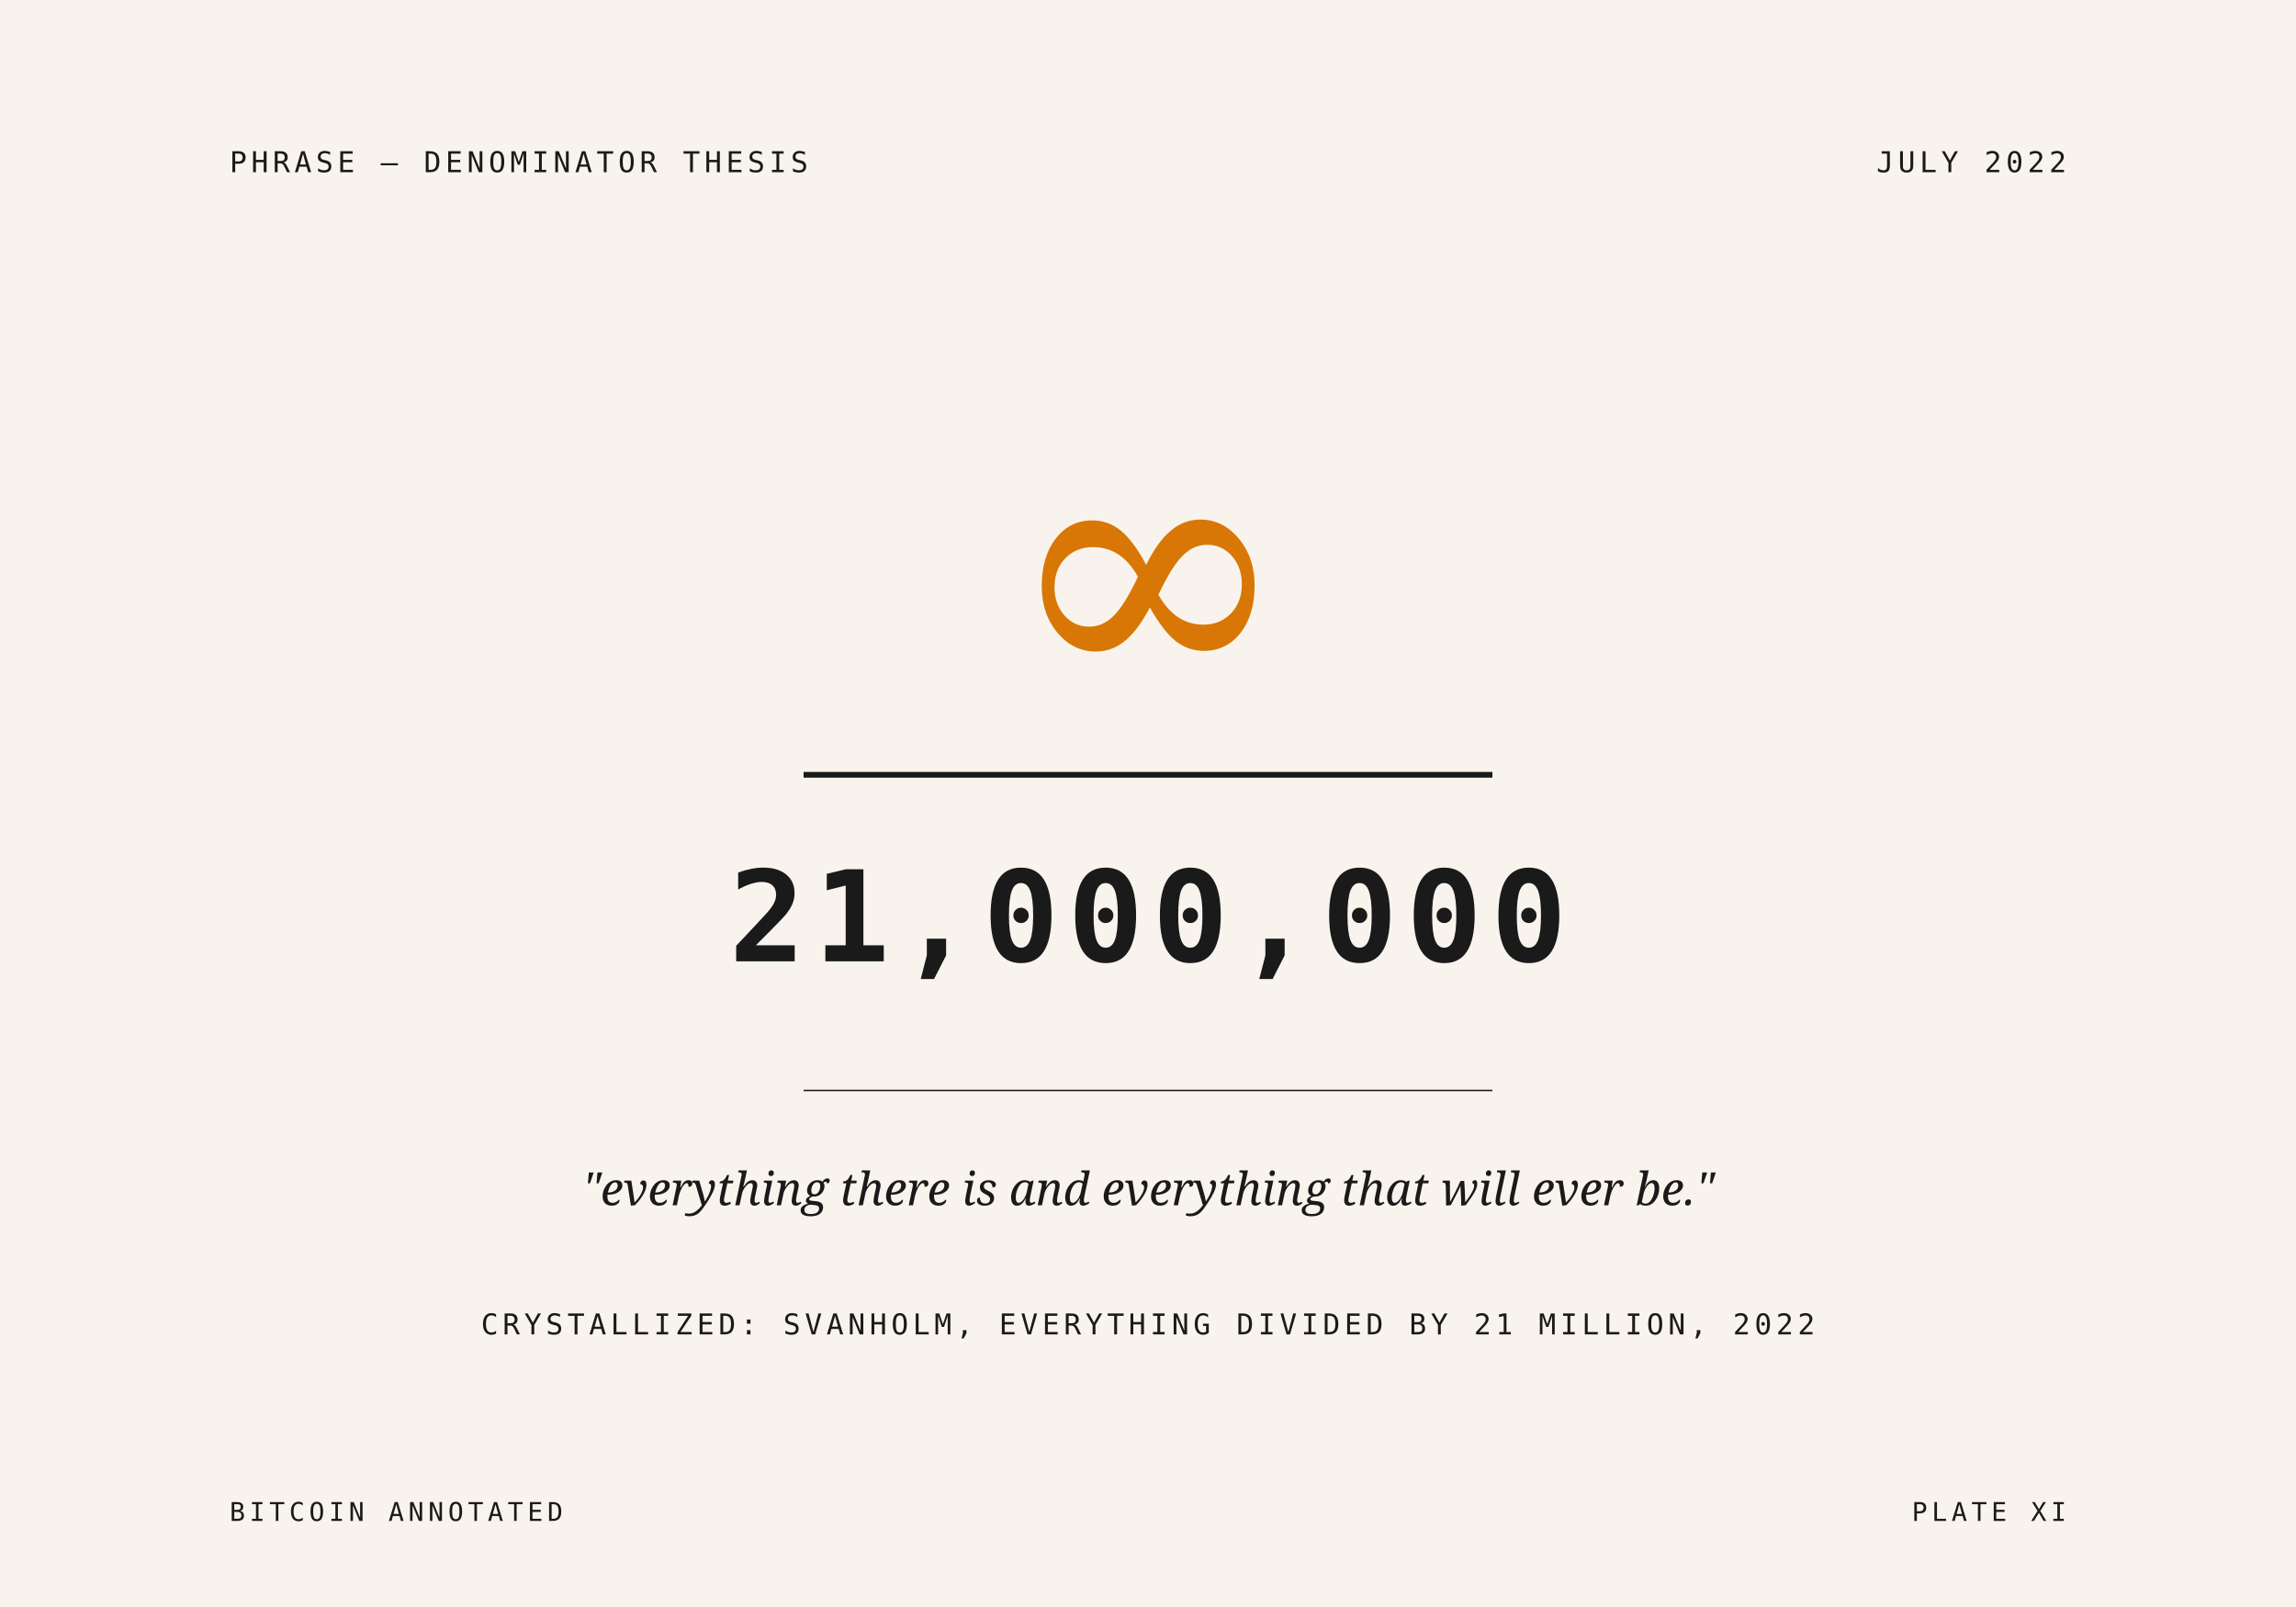
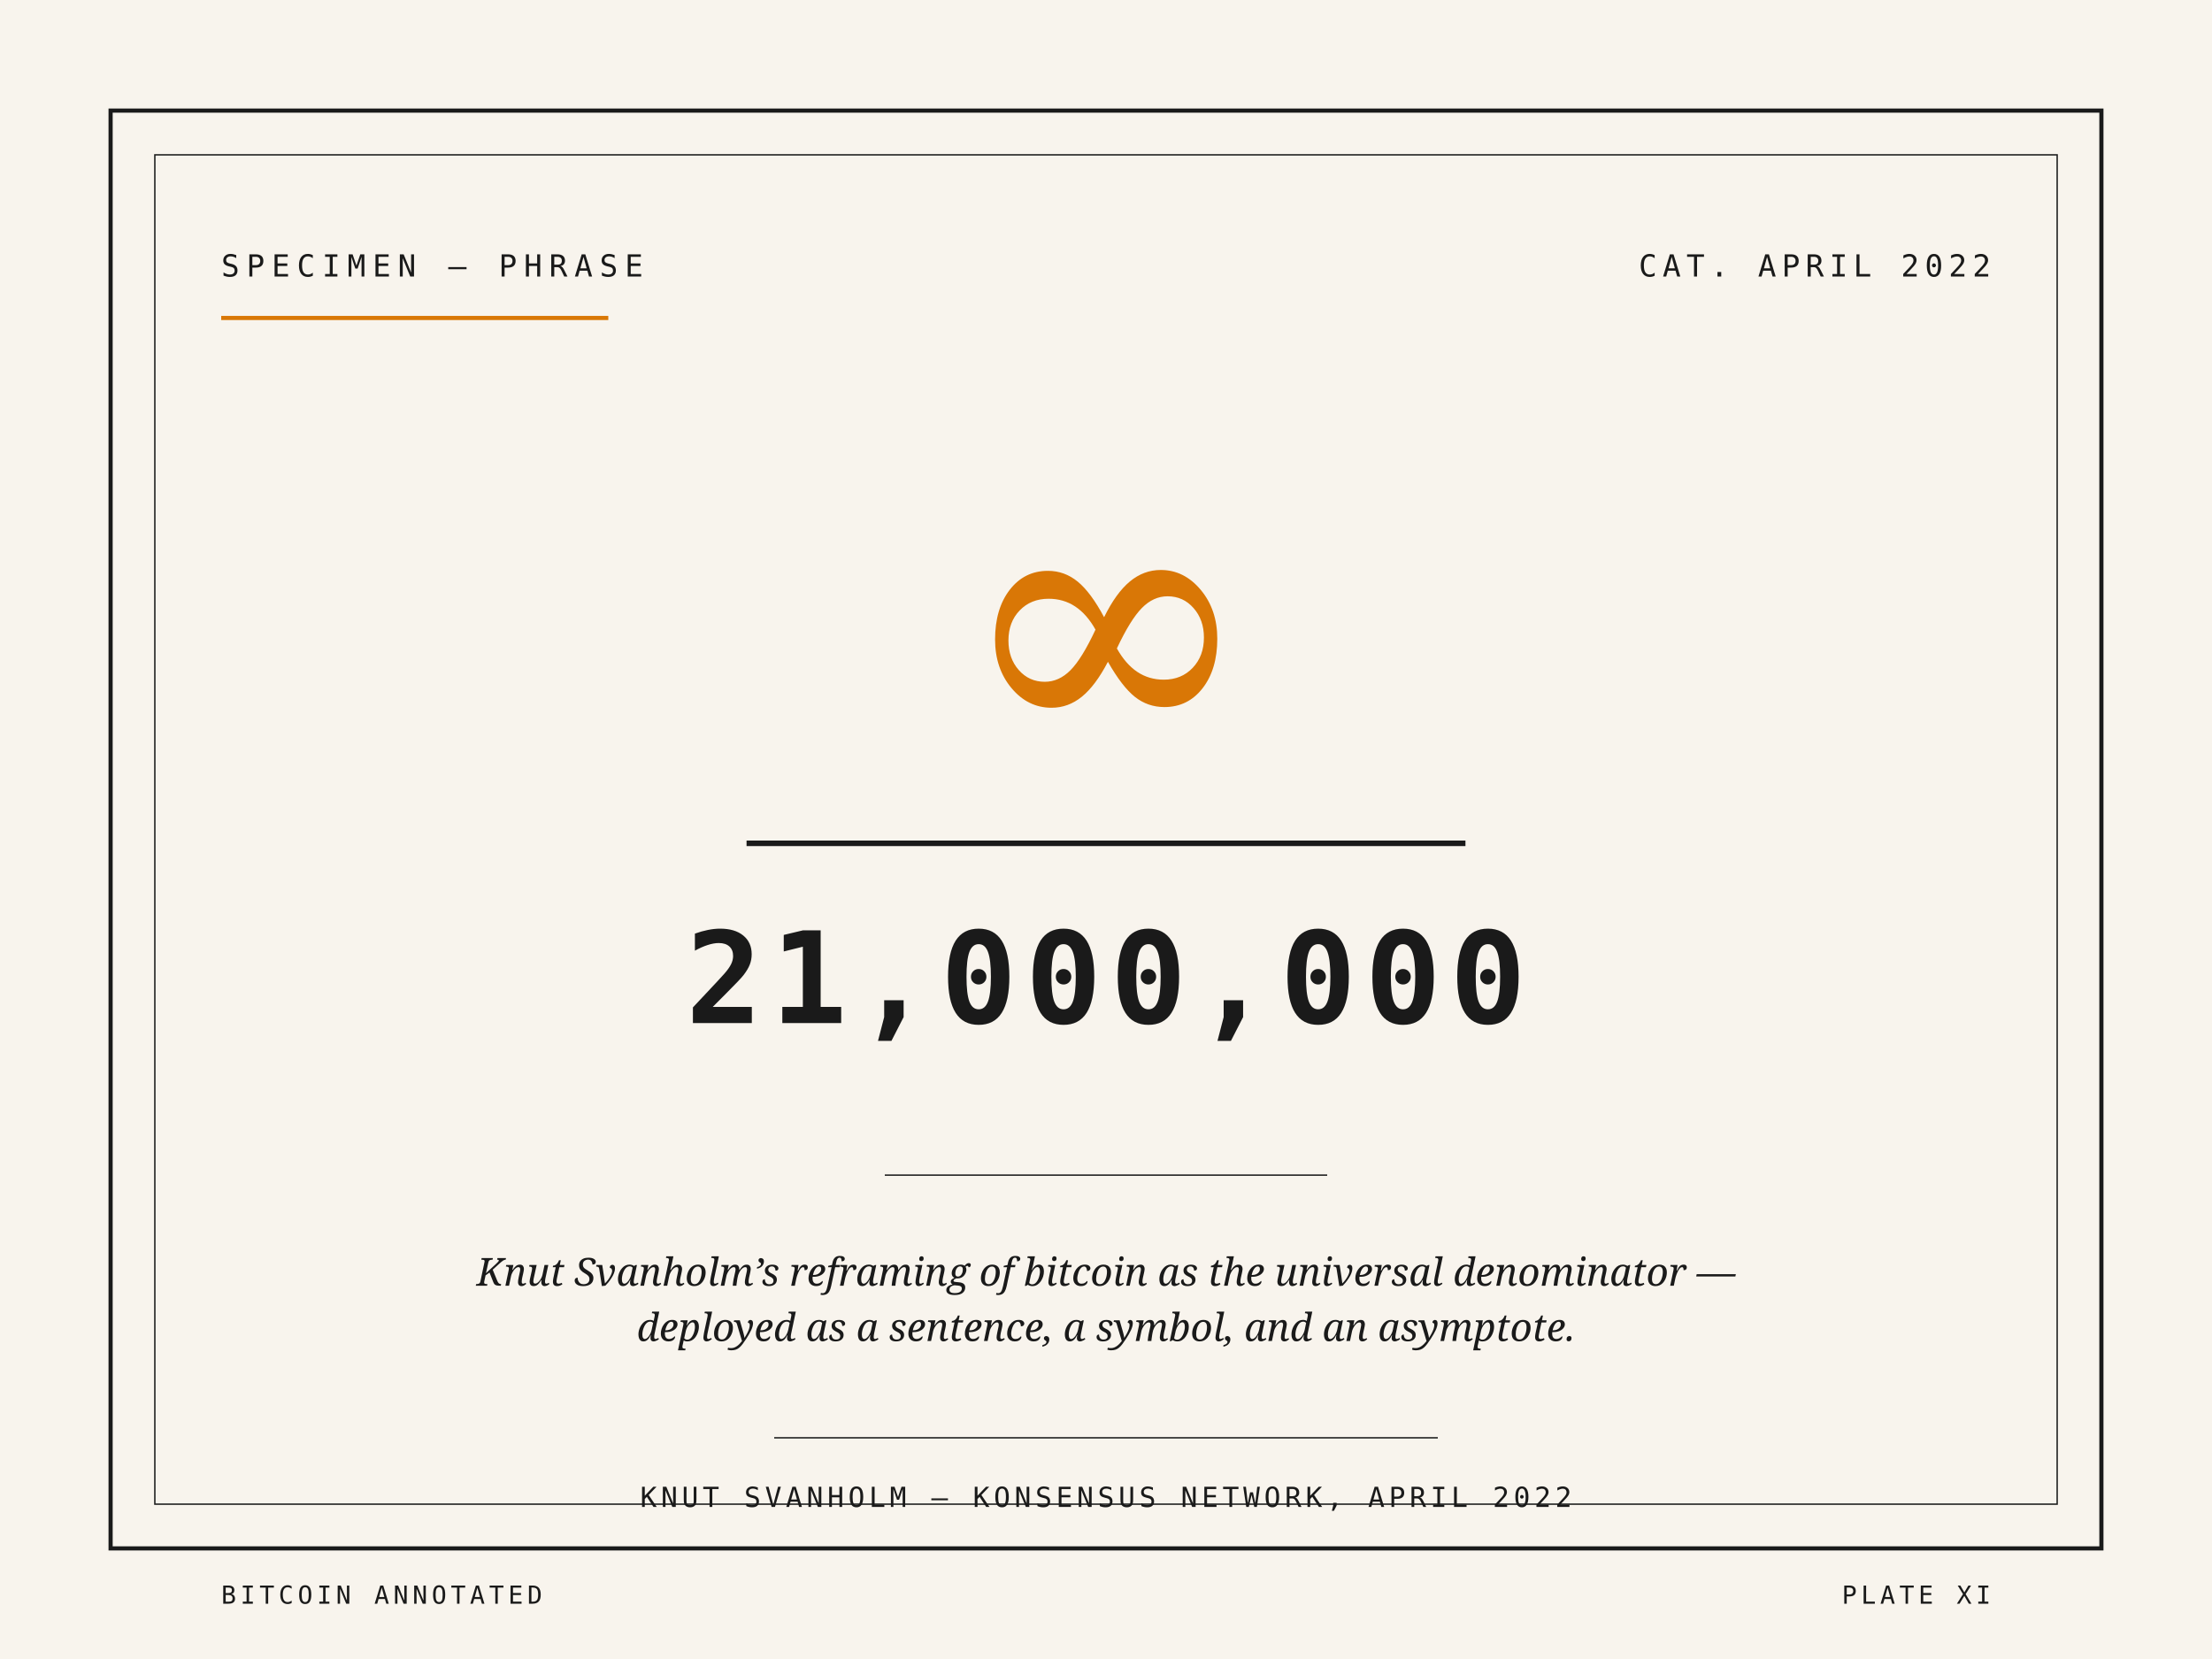
- <svg xmlns="http://www.w3.org/2000/svg" viewBox="0 0 800 560" width="800" height="560">
-   <rect width="800" height="560" fill="#f8f4ed" />
-   <text x="80" y="60" font-family="JetBrains Mono, monospace" font-size="10" fill="#1a1a1a" letter-spacing="1.5">PHRASE — DENOMINATOR THESIS</text>
-   <text x="720" y="60" font-family="JetBrains Mono, monospace" font-size="10" fill="#1a1a1a" letter-spacing="1.5" text-anchor="end">JULY 2022</text>
-   <text x="400" y="240" font-family="EB Garamond, Garamond, serif" font-size="120" fill="#d97706" text-anchor="middle" font-weight="400">∞</text>
-   <line x1="280" y1="270" x2="520" y2="270" stroke="#1a1a1a" stroke-width="2" />
-   <text x="400" y="335" font-family="JetBrains Mono, monospace" font-size="44" fill="#1a1a1a" text-anchor="middle" font-weight="700" letter-spacing="3">21,000,000</text>
-   <line x1="280" y1="380" x2="520" y2="380" stroke="#1a1a1a" stroke-width="0.5" />
-   <text x="400" y="420" font-family="EB Garamond, Garamond, serif" font-style="italic" font-size="16" fill="#1a1a1a" text-anchor="middle">"everything there is and everything that will ever be."</text>
-   <text x="400" y="465" font-family="JetBrains Mono, monospace" font-size="10" fill="#1a1a1a" letter-spacing="1.5" text-anchor="middle">CRYSTALLIZED: SVANHOLM, EVERYTHING DIVIDED BY 21 MILLION, 2022</text>
-   <text x="80" y="530" font-family="JetBrains Mono, monospace" font-size="9" fill="#1a1a1a" letter-spacing="1.5">BITCOIN ANNOTATED</text>
-   <text x="720" y="530" font-family="JetBrains Mono, monospace" font-size="9" fill="#1a1a1a" letter-spacing="1.5" text-anchor="end">PLATE XI</text>
+ <svg xmlns="http://www.w3.org/2000/svg" viewBox="0 0 800 600" width="800" height="600">
+   <rect width="800" height="600" fill="#f8f4ed" />
+   <rect x="40" y="40" width="720" height="520" fill="none" stroke="#1a1a1a" stroke-width="1.5" />
+   <rect x="56" y="56" width="688" height="488" fill="none" stroke="#1a1a1a" stroke-width="0.5" />
+   <text x="80" y="100" font-family="JetBrains Mono, monospace" font-size="11" fill="#1a1a1a" letter-spacing="2.5">SPECIMEN — PHRASE</text>
+   <line x1="80" y1="115" x2="220" y2="115" stroke="#d97706" stroke-width="1.5" />
+   <text x="720" y="100" font-family="JetBrains Mono, monospace" font-size="11" fill="#1a1a1a" letter-spacing="2" text-anchor="end">CAT. APRIL 2022</text>
+   <text x="400" y="270" font-family="EB Garamond, Garamond, serif" font-size="130" fill="#d97706" text-anchor="middle" font-weight="400">∞</text>
+   <line x1="270" y1="305" x2="530" y2="305" stroke="#1a1a1a" stroke-width="2" />
+   <text x="400" y="370" font-family="JetBrains Mono, monospace" font-size="46" fill="#1a1a1a" text-anchor="middle" font-weight="700" letter-spacing="3">21,000,000</text>
+   <line x1="320" y1="425" x2="480" y2="425" stroke="#1a1a1a" stroke-width="0.5" />
+   <text x="400" y="465" font-family="EB Garamond, Garamond, serif" font-style="italic" font-size="14" fill="#1a1a1a" text-anchor="middle">Knut Svanholm’s reframing of bitcoin as the universal denominator —</text>
+   <text x="400" y="485" font-family="EB Garamond, Garamond, serif" font-style="italic" font-size="14" fill="#1a1a1a" text-anchor="middle">deployed as a sentence, a symbol, and an asymptote.</text>
+   <line x1="280" y1="520" x2="520" y2="520" stroke="#1a1a1a" stroke-width="0.5" />
+   <text x="400" y="545" font-family="JetBrains Mono, monospace" font-size="10" fill="#1a1a1a" letter-spacing="1.5" text-anchor="middle">KNUT SVANHOLM — KONSENSUS NETWORK, APRIL 2022</text>
+   <text x="80" y="580" font-family="JetBrains Mono, monospace" font-size="9" fill="#1a1a1a" letter-spacing="1.5">BITCOIN ANNOTATED</text>
+   <text x="720" y="580" font-family="JetBrains Mono, monospace" font-size="9" fill="#1a1a1a" letter-spacing="1.5" text-anchor="end">PLATE XI</text>
</svg>
